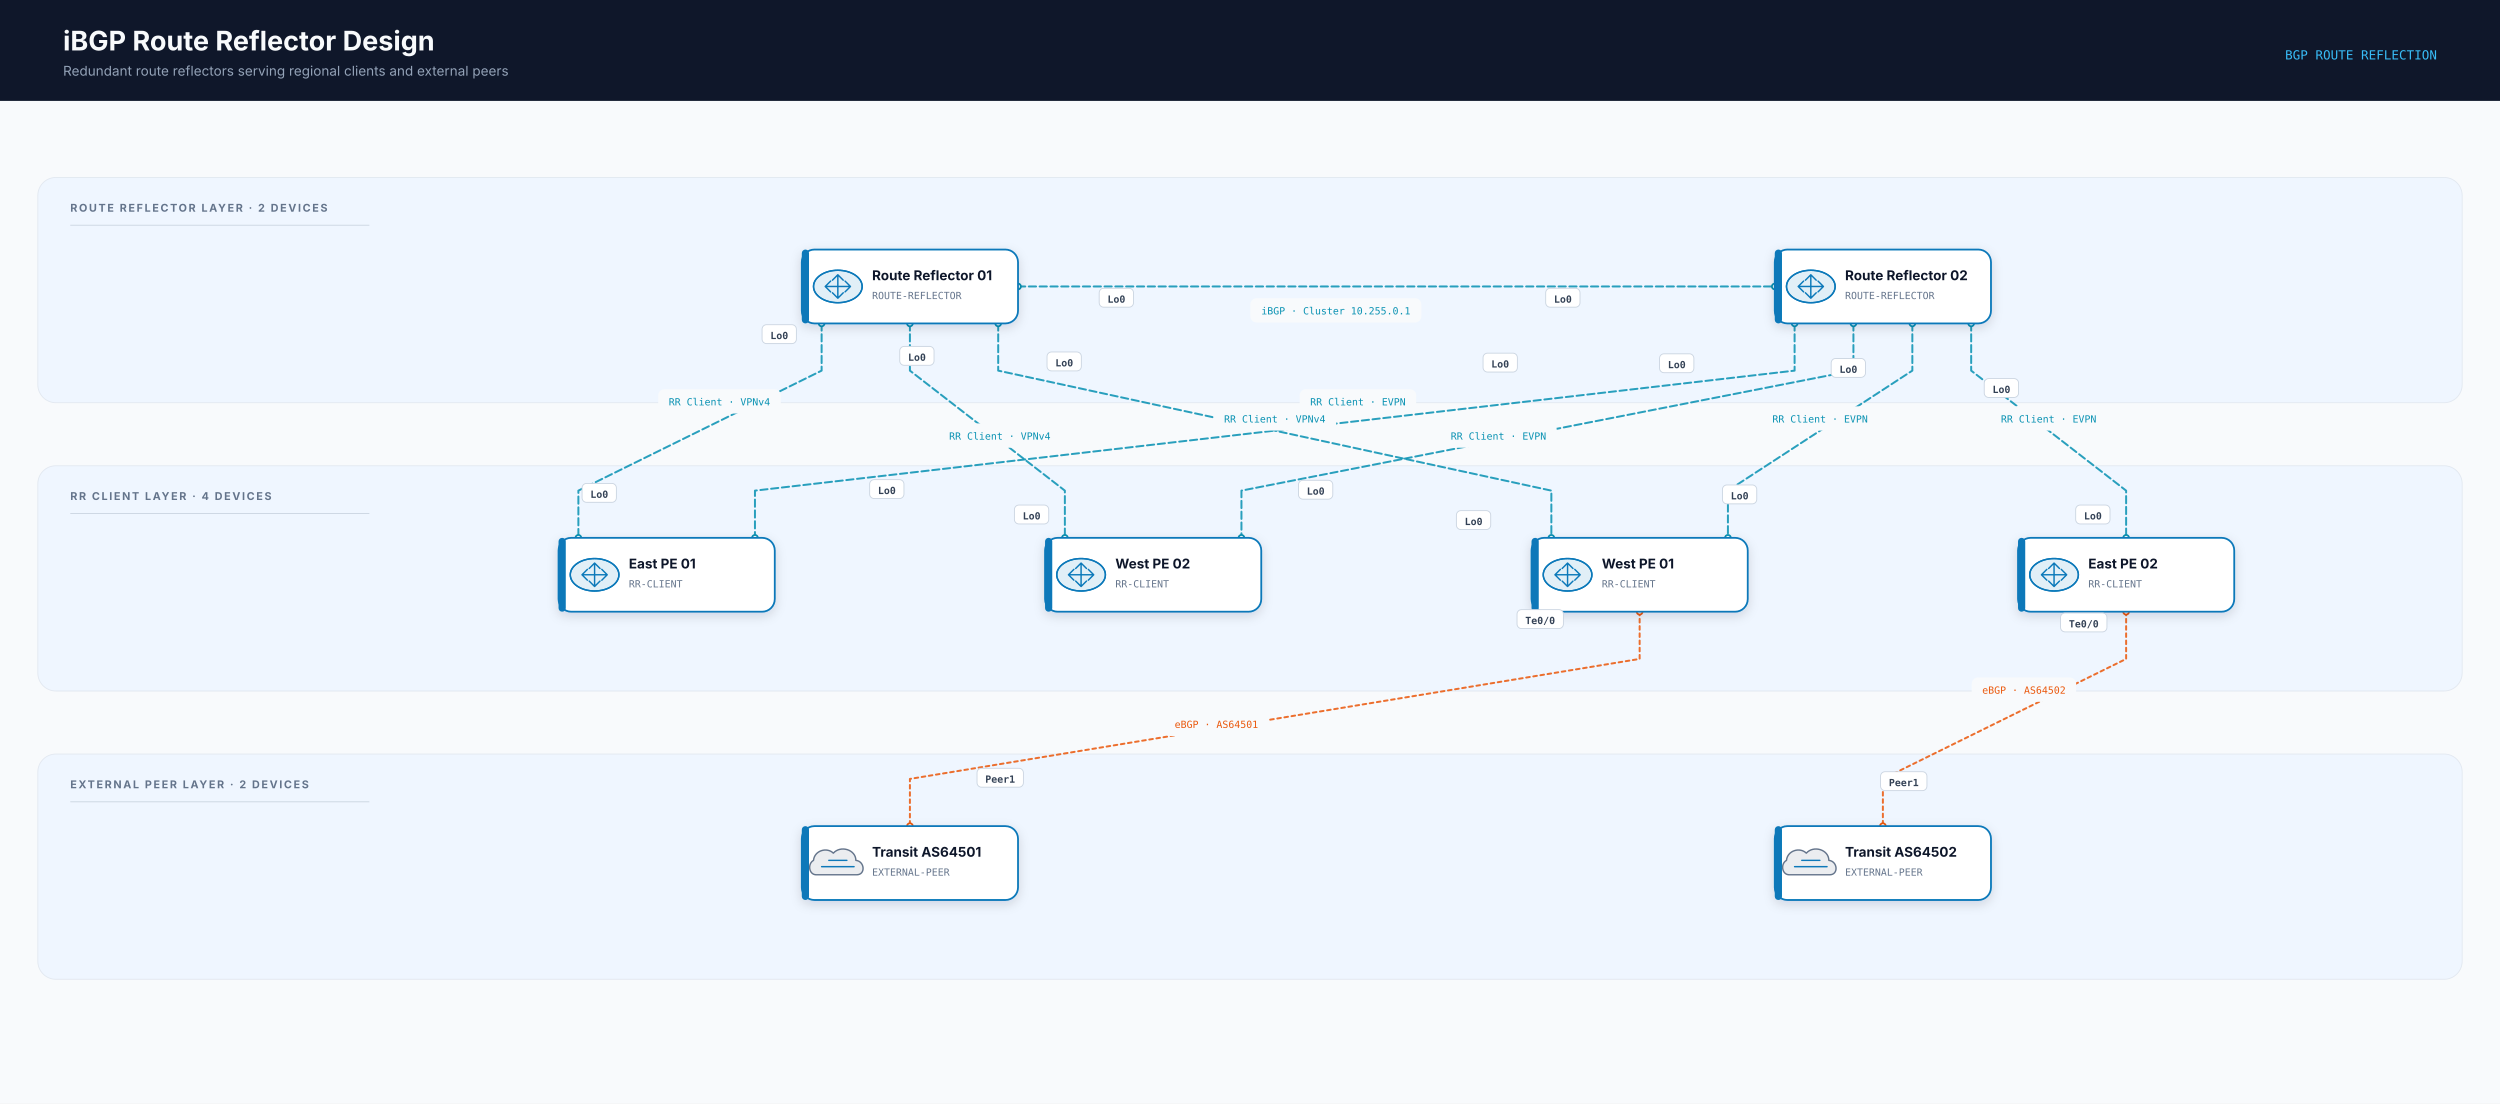
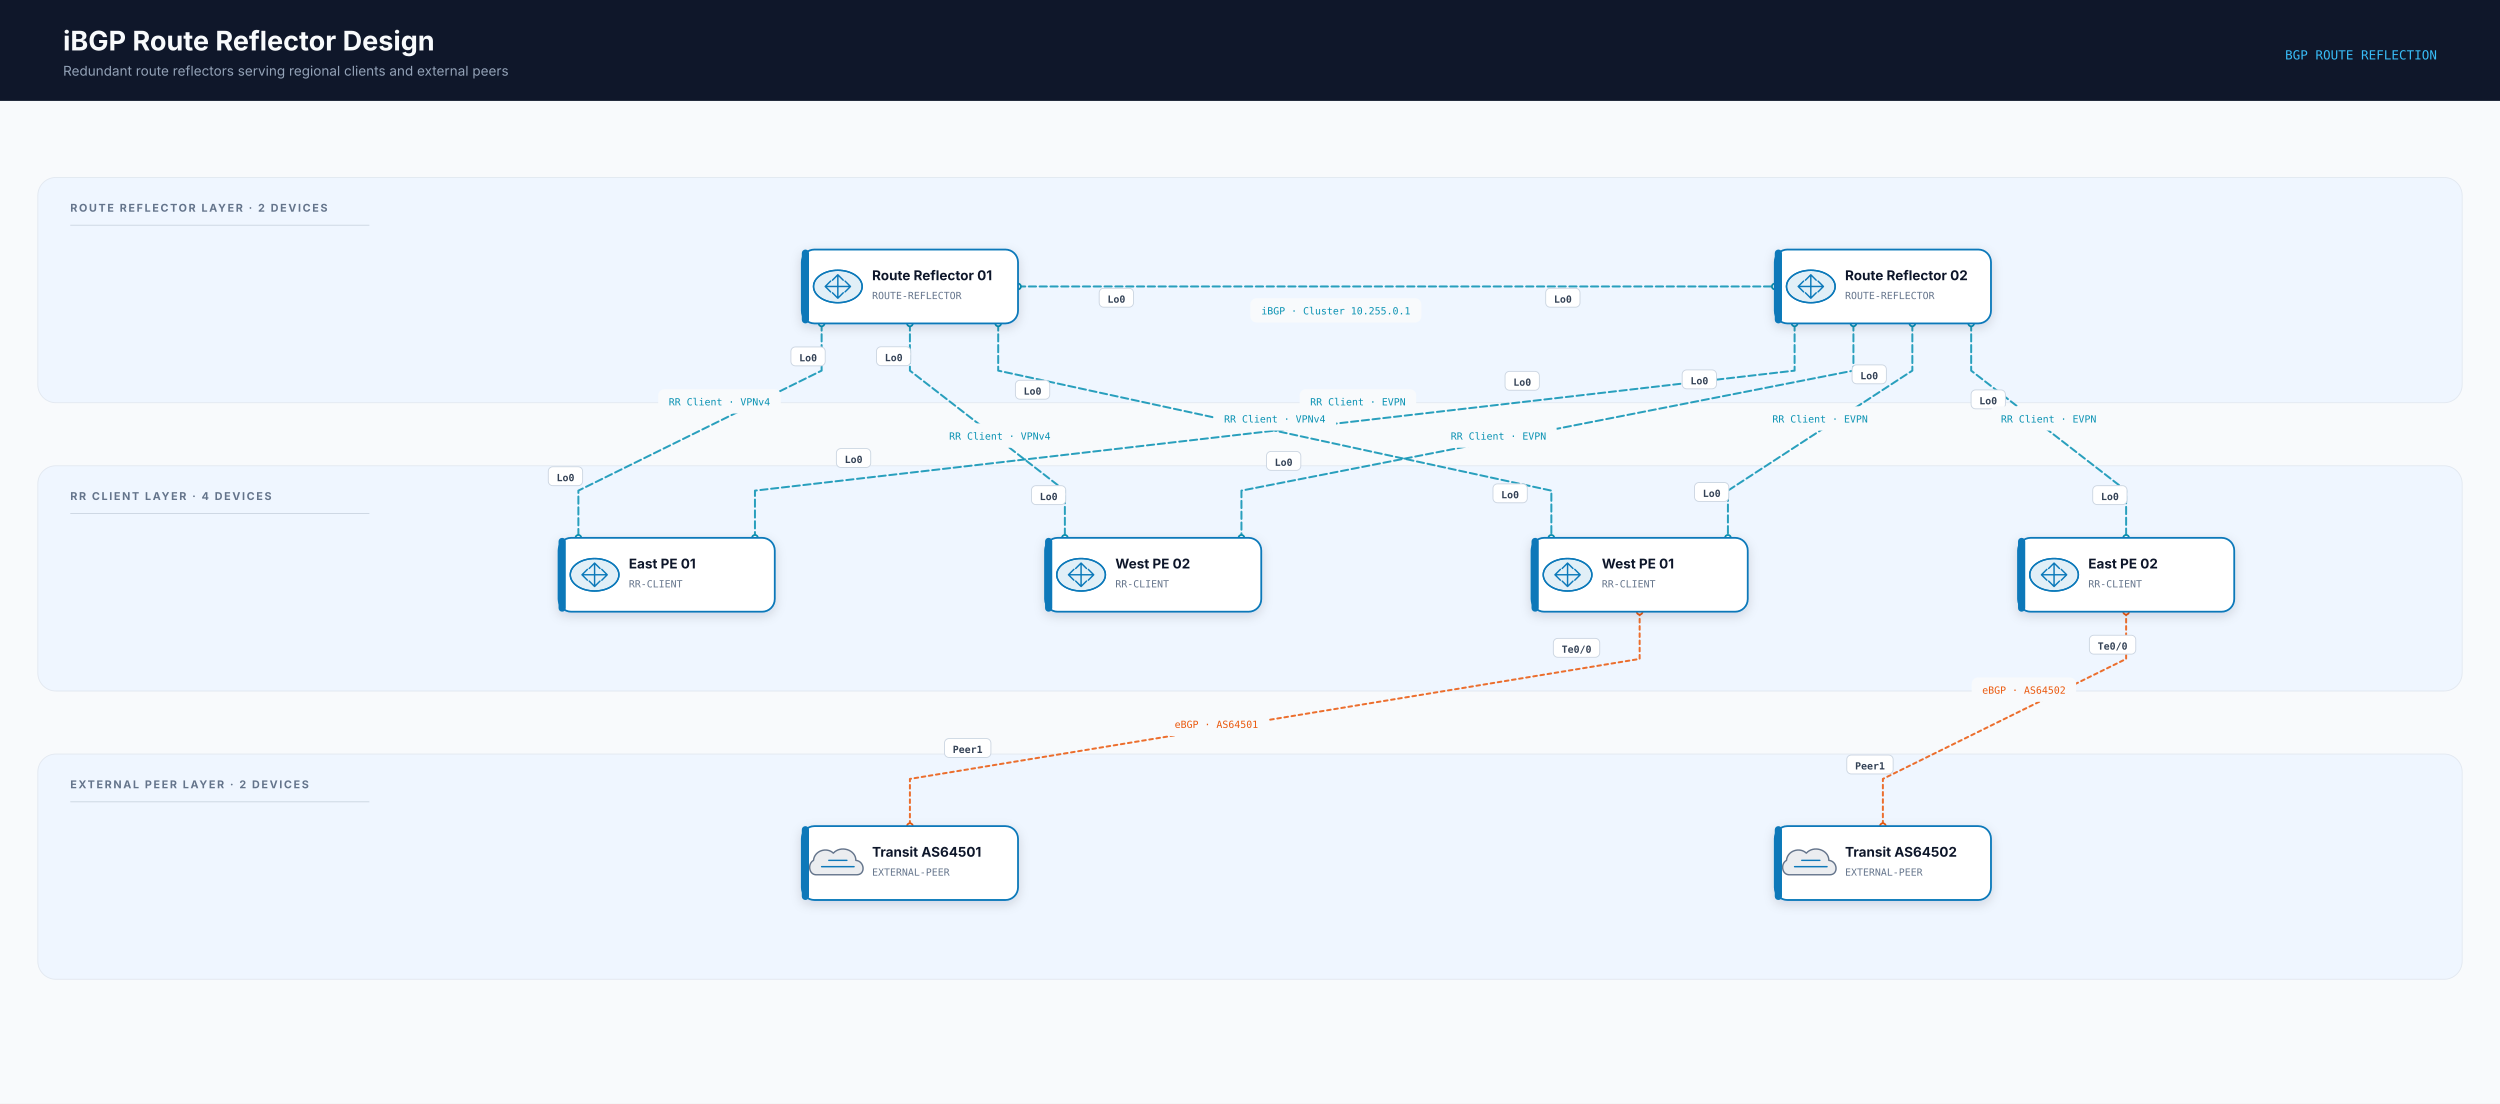
<svg xmlns="http://www.w3.org/2000/svg" class="theme-light" width="2775" height="1225" viewBox="0 0 2775 1225" role="img" shape-rendering="geometricPrecision">
  <defs>
    <filter id="shadow" x="-20%" y="-20%" width="140%" height="150%">
      <feDropShadow dx="0" dy="4" stdDeviation="6" flood-color="#0f172a" flood-opacity=".14" />
    </filter>
  </defs>
  <rect width="100%" height="100%" fill="#f8fafc" />
  <rect x="0" y="0" width="2775" height="112" fill="#0f172a" />
  <text x="70" y="56" fill="#f8fafc" font-family="Inter,Segoe UI,sans-serif" font-size="30" font-weight="700">iBGP Route Reflector Design</text>
  <text x="70" y="84" fill="#94a3b8" font-family="Inter,Segoe UI,sans-serif" font-size="15">Redundant route reflectors serving regional clients and external peers</text>
  <text x="2705" y="66" text-anchor="end" fill="#38bdf8" font-family="ui-monospace,SFMono-Regular,monospace" font-size="14">BGP ROUTE REFLECTION</text>
  <rect x="42" y="197.0" width="2691.0" height="250.0" rx="20" fill="#eff6ff" stroke="#e2e8f0" />
  <rect x="42" y="517.0" width="2691.0" height="250.0" rx="20" fill="#eff6ff" stroke="#e2e8f0" />
  <rect x="42" y="837.0" width="2691.0" height="250.0" rx="20" fill="#eff6ff" stroke="#e2e8f0" />
  <g id="row-headings">
    <g class="row-heading row-heading-route-reflector">
      <path d="M78 250.0 H410" stroke="#cbd5e1" stroke-width="1" />
      <text x="78" y="235.0" fill="#64748b" font-family="Inter,Segoe UI,sans-serif" font-size="12" font-weight="700" letter-spacing="1.8">ROUTE REFLECTOR LAYER · 2 DEVICES</text>
    </g>
    <g class="row-heading row-heading-rr-client">
      <path d="M78 570.0 H410" stroke="#cbd5e1" stroke-width="1" />
      <text x="78" y="555.0" fill="#64748b" font-family="Inter,Segoe UI,sans-serif" font-size="12" font-weight="700" letter-spacing="1.8">RR CLIENT LAYER · 4 DEVICES</text>
    </g>
    <g class="row-heading row-heading-external-peer">
      <path d="M78 890.0 H410" stroke="#cbd5e1" stroke-width="1" />
      <text x="78" y="875.0" fill="#64748b" font-family="Inter,Segoe UI,sans-serif" font-size="12" font-weight="700" letter-spacing="1.8">EXTERNAL PEER LAYER · 2 DEVICES</text>
    </g>
  </g>
  <g id="links">
    <g id="link-1" data-netdiag-kind="link">
      <path d="M 1130.0 318.0 H 1184.0 L 1916.0 318.0 H 1970.0" fill="none" stroke="#0891b2" stroke-width="2.2" stroke-linecap="round" stroke-linejoin="round" stroke-dasharray="8 4" opacity=".86" />
      <circle cx="1130.0" cy="318.0" r="3.2" fill="#ffffff" stroke="#0891b2" stroke-width="2" />
      <circle cx="1970.0" cy="318.0" r="3.2" fill="#ffffff" stroke="#0891b2" stroke-width="2" />
    </g>
    <g id="link-2" data-netdiag-kind="link">
      <path d="M 1108.0 359.0 V 411.4 L 1722.0 544.6 V 597.0" fill="none" stroke="#0891b2" stroke-width="2.2" stroke-linecap="round" stroke-linejoin="round" stroke-dasharray="8 4" opacity=".86" />
      <circle cx="1108.0" cy="359.0" r="3.2" fill="#ffffff" stroke="#0891b2" stroke-width="2" />
      <circle cx="1722.0" cy="597.0" r="3.2" fill="#ffffff" stroke="#0891b2" stroke-width="2" />
    </g>
    <g id="link-3" data-netdiag-kind="link">
      <path d="M 1010.0 359.0 V 411.4 L 1182.0 544.6 V 597.0" fill="none" stroke="#0891b2" stroke-width="2.2" stroke-linecap="round" stroke-linejoin="round" stroke-dasharray="8 4" opacity=".86" />
      <circle cx="1010.0" cy="359.0" r="3.2" fill="#ffffff" stroke="#0891b2" stroke-width="2" />
      <circle cx="1182.0" cy="597.0" r="3.2" fill="#ffffff" stroke="#0891b2" stroke-width="2" />
    </g>
    <g id="link-4" data-netdiag-kind="link">
      <path d="M 912.0 359.0 V 411.4 L 642.0 544.6 V 597.0" fill="none" stroke="#0891b2" stroke-width="2.2" stroke-linecap="round" stroke-linejoin="round" stroke-dasharray="8 4" opacity=".86" />
      <circle cx="912.0" cy="359.0" r="3.2" fill="#ffffff" stroke="#0891b2" stroke-width="2" />
      <circle cx="642.0" cy="597.0" r="3.2" fill="#ffffff" stroke="#0891b2" stroke-width="2" />
    </g>
    <g id="link-5" data-netdiag-kind="link">
      <path d="M 2122.7 359.0 V 411.4 L 1918.0 544.6 V 597.0" fill="none" stroke="#0891b2" stroke-width="2.2" stroke-linecap="round" stroke-linejoin="round" stroke-dasharray="8 4" opacity=".86" />
      <circle cx="2122.7" cy="359.0" r="3.2" fill="#ffffff" stroke="#0891b2" stroke-width="2" />
      <circle cx="1918.0" cy="597.0" r="3.2" fill="#ffffff" stroke="#0891b2" stroke-width="2" />
    </g>
    <g id="link-6" data-netdiag-kind="link">
      <path d="M 2057.3 359.0 V 411.4 L 1378.0 544.6 V 597.0" fill="none" stroke="#0891b2" stroke-width="2.2" stroke-linecap="round" stroke-linejoin="round" stroke-dasharray="8 4" opacity=".86" />
      <circle cx="2057.3" cy="359.0" r="3.2" fill="#ffffff" stroke="#0891b2" stroke-width="2" />
      <circle cx="1378.0" cy="597.0" r="3.2" fill="#ffffff" stroke="#0891b2" stroke-width="2" />
    </g>
    <g id="link-7" data-netdiag-kind="link">
      <path d="M 1992.0 359.0 V 411.4 L 838.0 544.6 V 597.0" fill="none" stroke="#0891b2" stroke-width="2.2" stroke-linecap="round" stroke-linejoin="round" stroke-dasharray="8 4" opacity=".86" />
      <circle cx="1992.0" cy="359.0" r="3.2" fill="#ffffff" stroke="#0891b2" stroke-width="2" />
      <circle cx="838.0" cy="597.0" r="3.2" fill="#ffffff" stroke="#0891b2" stroke-width="2" />
    </g>
    <g id="link-8" data-netdiag-kind="link">
      <path d="M 2188.0 359.0 V 411.4 L 2360.0 544.6 V 597.0" fill="none" stroke="#0891b2" stroke-width="2.2" stroke-linecap="round" stroke-linejoin="round" stroke-dasharray="8 4" opacity=".86" />
      <circle cx="2188.0" cy="359.0" r="3.2" fill="#ffffff" stroke="#0891b2" stroke-width="2" />
      <circle cx="2360.0" cy="597.0" r="3.2" fill="#ffffff" stroke="#0891b2" stroke-width="2" />
    </g>
    <g id="link-9" data-netdiag-kind="link">
      <path d="M 1820.0 679.0 V 731.4 L 1010.0 864.6 V 917.0" fill="none" stroke="#ea580c" stroke-width="2.2" stroke-linecap="round" stroke-linejoin="round" stroke-dasharray="4 4" opacity=".86" />
      <circle cx="1820.0" cy="679.0" r="3.2" fill="#ffffff" stroke="#ea580c" stroke-width="2" />
      <circle cx="1010.0" cy="917.0" r="3.2" fill="#ffffff" stroke="#ea580c" stroke-width="2" />
    </g>
    <g id="link-10" data-netdiag-kind="link">
      <path d="M 2360.0 679.0 V 731.4 L 2090.0 864.6 V 917.0" fill="none" stroke="#ea580c" stroke-width="2.2" stroke-linecap="round" stroke-linejoin="round" stroke-dasharray="4 4" opacity=".86" />
      <circle cx="2360.0" cy="679.0" r="3.2" fill="#ffffff" stroke="#ea580c" stroke-width="2" />
      <circle cx="2090.0" cy="917.0" r="3.2" fill="#ffffff" stroke="#ea580c" stroke-width="2" />
    </g>
  </g>
  <g id="nodes">
    <g id="client-east-01" data-netdiag-kind="node" filter="url(#shadow)">
      <rect x="620.0" y="597.0" width="240.0" height="82.0" rx="14" fill="#ffffff" stroke="#0878b9" stroke-width="2" />
      <rect x="620.0" y="597.0" width="8" height="82.0" rx="4" fill="#0878b9" />
      <g class="device-icon device-icon-router" transform="translate(660.0 638.0)" stroke="#0878b9" fill="none" stroke-width="1.6" stroke-linecap="round" stroke-linejoin="round">
        <ellipse cx="0" cy="0" rx="27" ry="18" fill="#0878b9" fill-opacity=".12" />
        <ellipse cx="0" cy="0" rx="27" ry="18" />
        <path d="M-14 0h28M8-6l6 6-6 6M14 0H-14M-8-6l-6 6 6 6" />
        <path d="M0-13v26M-6-7l6-6 6 6M-6 7l6 6 6-6" />
      </g>
      <text class="node-title" x="698.0" y="631.0" fill="#0f172a" font-family="Inter,Segoe UI,Arial,sans-serif" font-size="15" font-weight="700">East PE 01</text>
      <text x="698.0" y="652.0" fill="#64748b" font-family="ui-monospace,SFMono-Regular,monospace" font-size="11">RR-CLIENT</text>
    </g>
    <g id="client-east-02" data-netdiag-kind="node" filter="url(#shadow)">
      <rect x="2240.0" y="597.0" width="240.0" height="82.0" rx="14" fill="#ffffff" stroke="#0878b9" stroke-width="2" />
      <rect x="2240.0" y="597.0" width="8" height="82.0" rx="4" fill="#0878b9" />
      <g class="device-icon device-icon-router" transform="translate(2280.0 638.0)" stroke="#0878b9" fill="none" stroke-width="1.6" stroke-linecap="round" stroke-linejoin="round">
        <ellipse cx="0" cy="0" rx="27" ry="18" fill="#0878b9" fill-opacity=".12" />
        <ellipse cx="0" cy="0" rx="27" ry="18" />
        <path d="M-14 0h28M8-6l6 6-6 6M14 0H-14M-8-6l-6 6 6 6" />
        <path d="M0-13v26M-6-7l6-6 6 6M-6 7l6 6 6-6" />
      </g>
      <text class="node-title" x="2318.0" y="631.0" fill="#0f172a" font-family="Inter,Segoe UI,Arial,sans-serif" font-size="15" font-weight="700">East PE 02</text>
      <text x="2318.0" y="652.0" fill="#64748b" font-family="ui-monospace,SFMono-Regular,monospace" font-size="11">RR-CLIENT</text>
    </g>
    <g id="client-west-01" data-netdiag-kind="node" filter="url(#shadow)">
      <rect x="1700.0" y="597.0" width="240.0" height="82.0" rx="14" fill="#ffffff" stroke="#0878b9" stroke-width="2" />
      <rect x="1700.0" y="597.0" width="8" height="82.0" rx="4" fill="#0878b9" />
      <g class="device-icon device-icon-router" transform="translate(1740.0 638.0)" stroke="#0878b9" fill="none" stroke-width="1.6" stroke-linecap="round" stroke-linejoin="round">
        <ellipse cx="0" cy="0" rx="27" ry="18" fill="#0878b9" fill-opacity=".12" />
        <ellipse cx="0" cy="0" rx="27" ry="18" />
        <path d="M-14 0h28M8-6l6 6-6 6M14 0H-14M-8-6l-6 6 6 6" />
        <path d="M0-13v26M-6-7l6-6 6 6M-6 7l6 6 6-6" />
      </g>
      <text class="node-title" x="1778.0" y="631.0" fill="#0f172a" font-family="Inter,Segoe UI,Arial,sans-serif" font-size="15" font-weight="700">West PE 01</text>
      <text x="1778.0" y="652.0" fill="#64748b" font-family="ui-monospace,SFMono-Regular,monospace" font-size="11">RR-CLIENT</text>
    </g>
    <g id="client-west-02" data-netdiag-kind="node" filter="url(#shadow)">
      <rect x="1160.0" y="597.0" width="240.0" height="82.0" rx="14" fill="#ffffff" stroke="#0878b9" stroke-width="2" />
      <rect x="1160.0" y="597.0" width="8" height="82.0" rx="4" fill="#0878b9" />
      <g class="device-icon device-icon-router" transform="translate(1200.0 638.0)" stroke="#0878b9" fill="none" stroke-width="1.6" stroke-linecap="round" stroke-linejoin="round">
        <ellipse cx="0" cy="0" rx="27" ry="18" fill="#0878b9" fill-opacity=".12" />
        <ellipse cx="0" cy="0" rx="27" ry="18" />
        <path d="M-14 0h28M8-6l6 6-6 6M14 0H-14M-8-6l-6 6 6 6" />
        <path d="M0-13v26M-6-7l6-6 6 6M-6 7l6 6 6-6" />
      </g>
      <text class="node-title" x="1238.0" y="631.0" fill="#0f172a" font-family="Inter,Segoe UI,Arial,sans-serif" font-size="15" font-weight="700">West PE 02</text>
      <text x="1238.0" y="652.0" fill="#64748b" font-family="ui-monospace,SFMono-Regular,monospace" font-size="11">RR-CLIENT</text>
    </g>
    <g id="rr-01" data-netdiag-kind="node" filter="url(#shadow)">
      <rect x="890.0" y="277.0" width="240.0" height="82.0" rx="14" fill="#ffffff" stroke="#0878b9" stroke-width="2" />
      <rect x="890.0" y="277.0" width="8" height="82.0" rx="4" fill="#0878b9" />
      <g class="device-icon device-icon-router" transform="translate(930.0 318.0)" stroke="#0878b9" fill="none" stroke-width="1.6" stroke-linecap="round" stroke-linejoin="round">
        <ellipse cx="0" cy="0" rx="27" ry="18" fill="#0878b9" fill-opacity=".12" />
        <ellipse cx="0" cy="0" rx="27" ry="18" />
        <path d="M-14 0h28M8-6l6 6-6 6M14 0H-14M-8-6l-6 6 6 6" />
        <path d="M0-13v26M-6-7l6-6 6 6M-6 7l6 6 6-6" />
      </g>
      <text class="node-title" x="968.0" y="311.0" fill="#0f172a" font-family="Inter,Segoe UI,Arial,sans-serif" font-size="15" font-weight="700">Route Reflector 01</text>
      <text x="968.0" y="332.0" fill="#64748b" font-family="ui-monospace,SFMono-Regular,monospace" font-size="11">ROUTE-REFLECTOR</text>
    </g>
    <g id="rr-02" data-netdiag-kind="node" filter="url(#shadow)">
      <rect x="1970.0" y="277.0" width="240.0" height="82.0" rx="14" fill="#ffffff" stroke="#0878b9" stroke-width="2" />
      <rect x="1970.0" y="277.0" width="8" height="82.0" rx="4" fill="#0878b9" />
      <g class="device-icon device-icon-router" transform="translate(2010.0 318.0)" stroke="#0878b9" fill="none" stroke-width="1.6" stroke-linecap="round" stroke-linejoin="round">
        <ellipse cx="0" cy="0" rx="27" ry="18" fill="#0878b9" fill-opacity=".12" />
        <ellipse cx="0" cy="0" rx="27" ry="18" />
        <path d="M-14 0h28M8-6l6 6-6 6M14 0H-14M-8-6l-6 6 6 6" />
        <path d="M0-13v26M-6-7l6-6 6 6M-6 7l6 6 6-6" />
      </g>
      <text class="node-title" x="2048.0" y="311.0" fill="#0f172a" font-family="Inter,Segoe UI,Arial,sans-serif" font-size="15" font-weight="700">Route Reflector 02</text>
      <text x="2048.0" y="332.0" fill="#64748b" font-family="ui-monospace,SFMono-Regular,monospace" font-size="11">ROUTE-REFLECTOR</text>
    </g>
    <g id="transit-a" data-netdiag-kind="node" filter="url(#shadow)">
      <rect x="890.0" y="917.0" width="240.0" height="82.0" rx="14" fill="#ffffff" stroke="#0878b9" stroke-width="2" />
      <rect x="890.0" y="917.0" width="8" height="82.0" rx="4" fill="#0878b9" />
      <g class="device-icon device-icon-wan-cloud" transform="translate(930.0 958.0)" stroke="#0878b9" fill="none" stroke-width="1.6" stroke-linecap="round" stroke-linejoin="round">
        <path d="M-24 13c-8 0-10-12-3-16 1-11 15-15 22-8 8-9 25-4 25 8 10 1 11 16 1 16Z" fill="#64748b" fill-opacity=".13" stroke="#64748b" />
        <path d="M-18 4h36M-10-3h20" />
      </g>
      <text class="node-title" x="968.0" y="951.0" fill="#0f172a" font-family="Inter,Segoe UI,Arial,sans-serif" font-size="15" font-weight="700">Transit AS64501</text>
      <text x="968.0" y="972.0" fill="#64748b" font-family="ui-monospace,SFMono-Regular,monospace" font-size="11">EXTERNAL-PEER</text>
    </g>
    <g id="transit-b" data-netdiag-kind="node" filter="url(#shadow)">
      <rect x="1970.0" y="917.0" width="240.0" height="82.0" rx="14" fill="#ffffff" stroke="#0878b9" stroke-width="2" />
      <rect x="1970.0" y="917.0" width="8" height="82.0" rx="4" fill="#0878b9" />
      <g class="device-icon device-icon-wan-cloud" transform="translate(2010.0 958.0)" stroke="#0878b9" fill="none" stroke-width="1.6" stroke-linecap="round" stroke-linejoin="round">
        <path d="M-24 13c-8 0-10-12-3-16 1-11 15-15 22-8 8-9 25-4 25 8 10 1 11 16 1 16Z" fill="#64748b" fill-opacity=".13" stroke="#64748b" />
        <path d="M-18 4h36M-10-3h20" />
      </g>
      <text class="node-title" x="2048.0" y="951.0" fill="#0f172a" font-family="Inter,Segoe UI,Arial,sans-serif" font-size="15" font-weight="700">Transit AS64502</text>
      <text x="2048.0" y="972.0" fill="#64748b" font-family="ui-monospace,SFMono-Regular,monospace" font-size="11">EXTERNAL-PEER</text>
    </g>
  </g>
  <g id="link-annotations" pointer-events="none">
    <g id="link-annotation-1" class="link-annotation">
      <rect class="interface-label-badge" x="1220.1" y="320.0" width="38.1" height="21.0" rx="5.0" fill="#ffffff" stroke="#cbd5e1" stroke-width="1" />
      <text class="interface-label-text" x="1239.2" y="336.0" text-anchor="middle" fill="#334155" font-family="ui-monospace,SFMono-Regular,monospace" font-size="11" font-weight="650">Lo0</text>
      <rect class="interface-label-badge" x="1715.7" y="320.0" width="38.1" height="21.0" rx="5.0" fill="#ffffff" stroke="#cbd5e1" stroke-width="1" />
      <text class="interface-label-text" x="1734.8" y="336.0" text-anchor="middle" fill="#334155" font-family="ui-monospace,SFMono-Regular,monospace" font-size="11" font-weight="650">Lo0</text>
      <rect class="label-mask" x="1389.9" y="333.0" width="185.8" height="23" rx="5" fill="#f8fafc" stroke="#f8fafc" stroke-width="4" />
      <text x="1482.8" y="349.0" text-anchor="middle" fill="#0891b2" font-family="ui-monospace,SFMono-Regular,monospace" font-size="11" font-weight="500">iBGP · Cluster 10.255.0.1</text>
    </g>
    <g id="link-annotation-2" class="link-annotation">
-       <rect class="interface-label-badge" x="1162.2" y="390.7" width="38.1" height="21.0" rx="5.0" fill="#ffffff" stroke="#cbd5e1" stroke-width="1" />
-       <text class="interface-label-text" x="1181.3" y="406.7" text-anchor="middle" fill="#334155" font-family="ui-monospace,SFMono-Regular,monospace" font-size="11" font-weight="650">Lo0</text>
-       <rect class="interface-label-badge" x="1616.6" y="566.8" width="38.1" height="21.0" rx="5.0" fill="#ffffff" stroke="#cbd5e1" stroke-width="1" />
-       <text class="interface-label-text" x="1635.7" y="582.8" text-anchor="middle" fill="#334155" font-family="ui-monospace,SFMono-Regular,monospace" font-size="11" font-weight="650">Lo0</text>
+       <rect class="interface-label-badge" x="1127.1" y="422.1" width="38.1" height="21.0" rx="5.0" fill="#ffffff" stroke="#cbd5e1" stroke-width="1" />
+       <text class="interface-label-text" x="1146.1" y="438.1" text-anchor="middle" fill="#334155" font-family="ui-monospace,SFMono-Regular,monospace" font-size="11" font-weight="650">Lo0</text>
+       <rect class="interface-label-badge" x="1657.2" y="537.1" width="38.1" height="21.0" rx="5.0" fill="#ffffff" stroke="#cbd5e1" stroke-width="1" />
+       <text class="interface-label-text" x="1676.2" y="553.1" text-anchor="middle" fill="#334155" font-family="ui-monospace,SFMono-Regular,monospace" font-size="11" font-weight="650">Lo0</text>
      <rect class="label-mask" x="1349.0" y="453.0" width="132.1" height="23" rx="5" fill="#f8fafc" stroke="#f8fafc" stroke-width="4" />
      <text x="1415.0" y="469.0" text-anchor="middle" fill="#0891b2" font-family="ui-monospace,SFMono-Regular,monospace" font-size="11" font-weight="500">RR Client · VPNv4</text>
    </g>
    <g id="link-annotation-3" class="link-annotation">
-       <rect class="interface-label-badge" x="998.7" y="384.5" width="38.1" height="21.0" rx="5.0" fill="#ffffff" stroke="#cbd5e1" stroke-width="1" />
-       <text class="interface-label-text" x="1017.8" y="400.5" text-anchor="middle" fill="#334155" font-family="ui-monospace,SFMono-Regular,monospace" font-size="11" font-weight="650">Lo0</text>
-       <rect class="interface-label-badge" x="1126.0" y="560.6" width="38.1" height="21.0" rx="5.0" fill="#ffffff" stroke="#cbd5e1" stroke-width="1" />
-       <text class="interface-label-text" x="1145.1" y="576.6" text-anchor="middle" fill="#334155" font-family="ui-monospace,SFMono-Regular,monospace" font-size="11" font-weight="650">Lo0</text>
+       <rect class="interface-label-badge" x="972.9" y="384.9" width="38.1" height="21.0" rx="5.0" fill="#ffffff" stroke="#cbd5e1" stroke-width="1" />
+       <text class="interface-label-text" x="992.0" y="400.9" text-anchor="middle" fill="#334155" font-family="ui-monospace,SFMono-Regular,monospace" font-size="11" font-weight="650">Lo0</text>
+       <rect class="interface-label-badge" x="1144.9" y="539.1" width="38.1" height="21.0" rx="5.0" fill="#ffffff" stroke="#cbd5e1" stroke-width="1" />
+       <text class="interface-label-text" x="1164.0" y="555.1" text-anchor="middle" fill="#334155" font-family="ui-monospace,SFMono-Regular,monospace" font-size="11" font-weight="650">Lo0</text>
      <rect class="label-mask" x="1043.7" y="472.0" width="132.1" height="23" rx="5" fill="#f8fafc" stroke="#f8fafc" stroke-width="4" />
      <text x="1109.8" y="488.0" text-anchor="middle" fill="#0891b2" font-family="ui-monospace,SFMono-Regular,monospace" font-size="11" font-weight="500">RR Client · VPNv4</text>
    </g>
    <g id="link-annotation-4" class="link-annotation">
-       <rect class="interface-label-badge" x="845.9" y="360.4" width="38.1" height="21.0" rx="5.0" fill="#ffffff" stroke="#cbd5e1" stroke-width="1" />
-       <text class="interface-label-text" x="865.0" y="376.4" text-anchor="middle" fill="#334155" font-family="ui-monospace,SFMono-Regular,monospace" font-size="11" font-weight="650">Lo0</text>
-       <rect class="interface-label-badge" x="646.1" y="536.6" width="38.1" height="21.0" rx="5.0" fill="#ffffff" stroke="#cbd5e1" stroke-width="1" />
-       <text class="interface-label-text" x="665.2" y="552.6" text-anchor="middle" fill="#334155" font-family="ui-monospace,SFMono-Regular,monospace" font-size="11" font-weight="650">Lo0</text>
+       <rect class="interface-label-badge" x="877.9" y="385.1" width="38.1" height="21.0" rx="5.0" fill="#ffffff" stroke="#cbd5e1" stroke-width="1" />
+       <text class="interface-label-text" x="897.0" y="401.1" text-anchor="middle" fill="#334155" font-family="ui-monospace,SFMono-Regular,monospace" font-size="11" font-weight="650">Lo0</text>
+       <rect class="interface-label-badge" x="608.6" y="518.1" width="38.1" height="21.0" rx="5.0" fill="#ffffff" stroke="#cbd5e1" stroke-width="1" />
+       <text class="interface-label-text" x="627.7" y="534.1" text-anchor="middle" fill="#334155" font-family="ui-monospace,SFMono-Regular,monospace" font-size="11" font-weight="650">Lo0</text>
      <rect class="label-mask" x="732.6" y="434.0" width="132.1" height="23" rx="5" fill="#f8fafc" stroke="#f8fafc" stroke-width="4" />
      <text x="798.6" y="450.0" text-anchor="middle" fill="#0891b2" font-family="ui-monospace,SFMono-Regular,monospace" font-size="11" font-weight="500">RR Client · VPNv4</text>
    </g>
    <g id="link-annotation-5" class="link-annotation">
-       <rect class="interface-label-badge" x="2032.6" y="397.9" width="38.1" height="21.0" rx="5.0" fill="#ffffff" stroke="#cbd5e1" stroke-width="1" />
-       <text class="interface-label-text" x="2051.7" y="413.9" text-anchor="middle" fill="#334155" font-family="ui-monospace,SFMono-Regular,monospace" font-size="11" font-weight="650">Lo0</text>
-       <rect class="interface-label-badge" x="1911.9" y="538.3" width="38.1" height="21.0" rx="5.0" fill="#ffffff" stroke="#cbd5e1" stroke-width="1" />
-       <text class="interface-label-text" x="1931.0" y="554.3" text-anchor="middle" fill="#334155" font-family="ui-monospace,SFMono-Regular,monospace" font-size="11" font-weight="650">Lo0</text>
+       <rect class="interface-label-badge" x="2055.8" y="405.0" width="38.1" height="21.0" rx="5.0" fill="#ffffff" stroke="#cbd5e1" stroke-width="1" />
+       <text class="interface-label-text" x="2074.8" y="421.0" text-anchor="middle" fill="#334155" font-family="ui-monospace,SFMono-Regular,monospace" font-size="11" font-weight="650">Lo0</text>
+       <rect class="interface-label-badge" x="1880.9" y="535.6" width="38.1" height="21.0" rx="5.0" fill="#ffffff" stroke="#cbd5e1" stroke-width="1" />
+       <text class="interface-label-text" x="1900.0" y="551.6" text-anchor="middle" fill="#334155" font-family="ui-monospace,SFMono-Regular,monospace" font-size="11" font-weight="650">Lo0</text>
      <rect class="label-mask" x="1957.7" y="453.0" width="125.4" height="23" rx="5" fill="#f8fafc" stroke="#f8fafc" stroke-width="4" />
      <text x="2020.3" y="469.0" text-anchor="middle" fill="#0891b2" font-family="ui-monospace,SFMono-Regular,monospace" font-size="11" font-weight="500">RR Client · EVPN</text>
    </g>
    <g id="link-annotation-6" class="link-annotation">
-       <rect class="interface-label-badge" x="1842.1" y="392.7" width="38.1" height="21.0" rx="5.0" fill="#ffffff" stroke="#cbd5e1" stroke-width="1" />
-       <text class="interface-label-text" x="1861.2" y="408.7" text-anchor="middle" fill="#334155" font-family="ui-monospace,SFMono-Regular,monospace" font-size="11" font-weight="650">Lo0</text>
-       <rect class="interface-label-badge" x="1441.3" y="533.1" width="38.1" height="21.0" rx="5.0" fill="#ffffff" stroke="#cbd5e1" stroke-width="1" />
-       <text class="interface-label-text" x="1460.4" y="549.1" text-anchor="middle" fill="#334155" font-family="ui-monospace,SFMono-Regular,monospace" font-size="11" font-weight="650">Lo0</text>
+       <rect class="interface-label-badge" x="1867.2" y="410.6" width="38.1" height="21.0" rx="5.0" fill="#ffffff" stroke="#cbd5e1" stroke-width="1" />
+       <text class="interface-label-text" x="1886.3" y="426.6" text-anchor="middle" fill="#334155" font-family="ui-monospace,SFMono-Regular,monospace" font-size="11" font-weight="650">Lo0</text>
+       <rect class="interface-label-badge" x="1405.8" y="501.1" width="38.1" height="21.0" rx="5.0" fill="#ffffff" stroke="#cbd5e1" stroke-width="1" />
+       <text class="interface-label-text" x="1424.8" y="517.1" text-anchor="middle" fill="#334155" font-family="ui-monospace,SFMono-Regular,monospace" font-size="11" font-weight="650">Lo0</text>
      <rect class="label-mask" x="1600.6" y="472.0" width="125.4" height="23" rx="5" fill="#f8fafc" stroke="#f8fafc" stroke-width="4" />
      <text x="1663.3" y="488.0" text-anchor="middle" fill="#0891b2" font-family="ui-monospace,SFMono-Regular,monospace" font-size="11" font-weight="500">RR Client · EVPN</text>
    </g>
    <g id="link-annotation-7" class="link-annotation">
-       <rect class="interface-label-badge" x="1646.2" y="392.0" width="38.1" height="21.0" rx="5.0" fill="#ffffff" stroke="#cbd5e1" stroke-width="1" />
-       <text class="interface-label-text" x="1665.2" y="408.0" text-anchor="middle" fill="#334155" font-family="ui-monospace,SFMono-Regular,monospace" font-size="11" font-weight="650">Lo0</text>
-       <rect class="interface-label-badge" x="965.3" y="532.4" width="38.1" height="21.0" rx="5.0" fill="#ffffff" stroke="#cbd5e1" stroke-width="1" />
-       <text class="interface-label-text" x="984.4" y="548.4" text-anchor="middle" fill="#334155" font-family="ui-monospace,SFMono-Regular,monospace" font-size="11" font-weight="650">Lo0</text>
+       <rect class="interface-label-badge" x="1670.6" y="412.2" width="38.1" height="21.0" rx="5.0" fill="#ffffff" stroke="#cbd5e1" stroke-width="1" />
+       <text class="interface-label-text" x="1689.7" y="428.2" text-anchor="middle" fill="#334155" font-family="ui-monospace,SFMono-Regular,monospace" font-size="11" font-weight="650">Lo0</text>
+       <rect class="interface-label-badge" x="928.4" y="497.9" width="38.1" height="21.0" rx="5.0" fill="#ffffff" stroke="#cbd5e1" stroke-width="1" />
+       <text class="interface-label-text" x="947.5" y="513.9" text-anchor="middle" fill="#334155" font-family="ui-monospace,SFMono-Regular,monospace" font-size="11" font-weight="650">Lo0</text>
      <rect class="label-mask" x="1444.6" y="434.0" width="125.4" height="23" rx="5" fill="#f8fafc" stroke="#f8fafc" stroke-width="4" />
      <text x="1507.3" y="450.0" text-anchor="middle" fill="#0891b2" font-family="ui-monospace,SFMono-Regular,monospace" font-size="11" font-weight="500">RR Client · EVPN</text>
    </g>
    <g id="link-annotation-8" class="link-annotation">
-       <rect class="interface-label-badge" x="2202.5" y="420.2" width="38.1" height="21.0" rx="5.0" fill="#ffffff" stroke="#cbd5e1" stroke-width="1" />
-       <text class="interface-label-text" x="2221.6" y="436.2" text-anchor="middle" fill="#334155" font-family="ui-monospace,SFMono-Regular,monospace" font-size="11" font-weight="650">Lo0</text>
-       <rect class="interface-label-badge" x="2304.0" y="560.6" width="38.1" height="21.0" rx="5.0" fill="#ffffff" stroke="#cbd5e1" stroke-width="1" />
-       <text class="interface-label-text" x="2323.1" y="576.6" text-anchor="middle" fill="#334155" font-family="ui-monospace,SFMono-Regular,monospace" font-size="11" font-weight="650">Lo0</text>
+       <rect class="interface-label-badge" x="2187.9" y="432.8" width="38.1" height="21.0" rx="5.0" fill="#ffffff" stroke="#cbd5e1" stroke-width="1" />
+       <text class="interface-label-text" x="2206.9" y="448.8" text-anchor="middle" fill="#334155" font-family="ui-monospace,SFMono-Regular,monospace" font-size="11" font-weight="650">Lo0</text>
+       <rect class="interface-label-badge" x="2322.9" y="539.1" width="38.1" height="21.0" rx="5.0" fill="#ffffff" stroke="#cbd5e1" stroke-width="1" />
+       <text class="interface-label-text" x="2342.0" y="555.1" text-anchor="middle" fill="#334155" font-family="ui-monospace,SFMono-Regular,monospace" font-size="11" font-weight="650">Lo0</text>
      <rect class="label-mask" x="2211.3" y="453.0" width="125.4" height="23" rx="5" fill="#f8fafc" stroke="#f8fafc" stroke-width="4" />
      <text x="2274.0" y="469.0" text-anchor="middle" fill="#0891b2" font-family="ui-monospace,SFMono-Regular,monospace" font-size="11" font-weight="500">RR Client · EVPN</text>
    </g>
    <g id="link-annotation-9" class="link-annotation">
-       <rect class="interface-label-badge" x="1683.9" y="676.7" width="51.5" height="21.0" rx="5.0" fill="#ffffff" stroke="#cbd5e1" stroke-width="1" />
-       <text class="interface-label-text" x="1709.6" y="692.7" text-anchor="middle" fill="#334155" font-family="ui-monospace,SFMono-Regular,monospace" font-size="11" font-weight="650">Te0/0</text>
-       <rect class="interface-label-badge" x="1084.5" y="852.8" width="51.5" height="21.0" rx="5.0" fill="#ffffff" stroke="#cbd5e1" stroke-width="1" />
-       <text class="interface-label-text" x="1110.2" y="868.8" text-anchor="middle" fill="#334155" font-family="ui-monospace,SFMono-Regular,monospace" font-size="11" font-weight="650">Peer1</text>
+       <rect class="interface-label-badge" x="1724.2" y="708.6" width="51.5" height="21.0" rx="5.0" fill="#ffffff" stroke="#cbd5e1" stroke-width="1" />
+       <text class="interface-label-text" x="1750.0" y="724.6" text-anchor="middle" fill="#334155" font-family="ui-monospace,SFMono-Regular,monospace" font-size="11" font-weight="650">Te0/0</text>
+       <rect class="interface-label-badge" x="1048.4" y="819.8" width="51.5" height="21.0" rx="5.0" fill="#ffffff" stroke="#cbd5e1" stroke-width="1" />
+       <text class="interface-label-text" x="1074.1" y="835.8" text-anchor="middle" fill="#334155" font-family="ui-monospace,SFMono-Regular,monospace" font-size="11" font-weight="650">Peer1</text>
      <rect class="label-mask" x="1294.2" y="792.0" width="111.9" height="23" rx="5" fill="#f8fafc" stroke="#f8fafc" stroke-width="4" />
      <text x="1350.2" y="808.0" text-anchor="middle" fill="#ea580c" font-family="ui-monospace,SFMono-Regular,monospace" font-size="11" font-weight="500">eBGP · AS64501</text>
    </g>
    <g id="link-annotation-10" class="link-annotation">
-       <rect class="interface-label-badge" x="2287.2" y="680.4" width="51.5" height="21.0" rx="5.0" fill="#ffffff" stroke="#cbd5e1" stroke-width="1" />
-       <text class="interface-label-text" x="2313.0" y="696.4" text-anchor="middle" fill="#334155" font-family="ui-monospace,SFMono-Regular,monospace" font-size="11" font-weight="650">Te0/0</text>
-       <rect class="interface-label-badge" x="2087.4" y="856.6" width="51.5" height="21.0" rx="5.0" fill="#ffffff" stroke="#cbd5e1" stroke-width="1" />
-       <text class="interface-label-text" x="2113.2" y="872.6" text-anchor="middle" fill="#334155" font-family="ui-monospace,SFMono-Regular,monospace" font-size="11" font-weight="650">Peer1</text>
+       <rect class="interface-label-badge" x="2319.2" y="705.1" width="51.5" height="21.0" rx="5.0" fill="#ffffff" stroke="#cbd5e1" stroke-width="1" />
+       <text class="interface-label-text" x="2345.0" y="721.1" text-anchor="middle" fill="#334155" font-family="ui-monospace,SFMono-Regular,monospace" font-size="11" font-weight="650">Te0/0</text>
+       <rect class="interface-label-badge" x="2049.9" y="838.1" width="51.5" height="21.0" rx="5.0" fill="#ffffff" stroke="#cbd5e1" stroke-width="1" />
+       <text class="interface-label-text" x="2075.7" y="854.1" text-anchor="middle" fill="#334155" font-family="ui-monospace,SFMono-Regular,monospace" font-size="11" font-weight="650">Peer1</text>
      <rect class="label-mask" x="2190.6" y="754.0" width="111.9" height="23" rx="5" fill="#f8fafc" stroke="#f8fafc" stroke-width="4" />
      <text x="2246.6" y="770.0" text-anchor="middle" fill="#ea580c" font-family="ui-monospace,SFMono-Regular,monospace" font-size="11" font-weight="500">eBGP · AS64502</text>
    </g>
  </g>
</svg>
